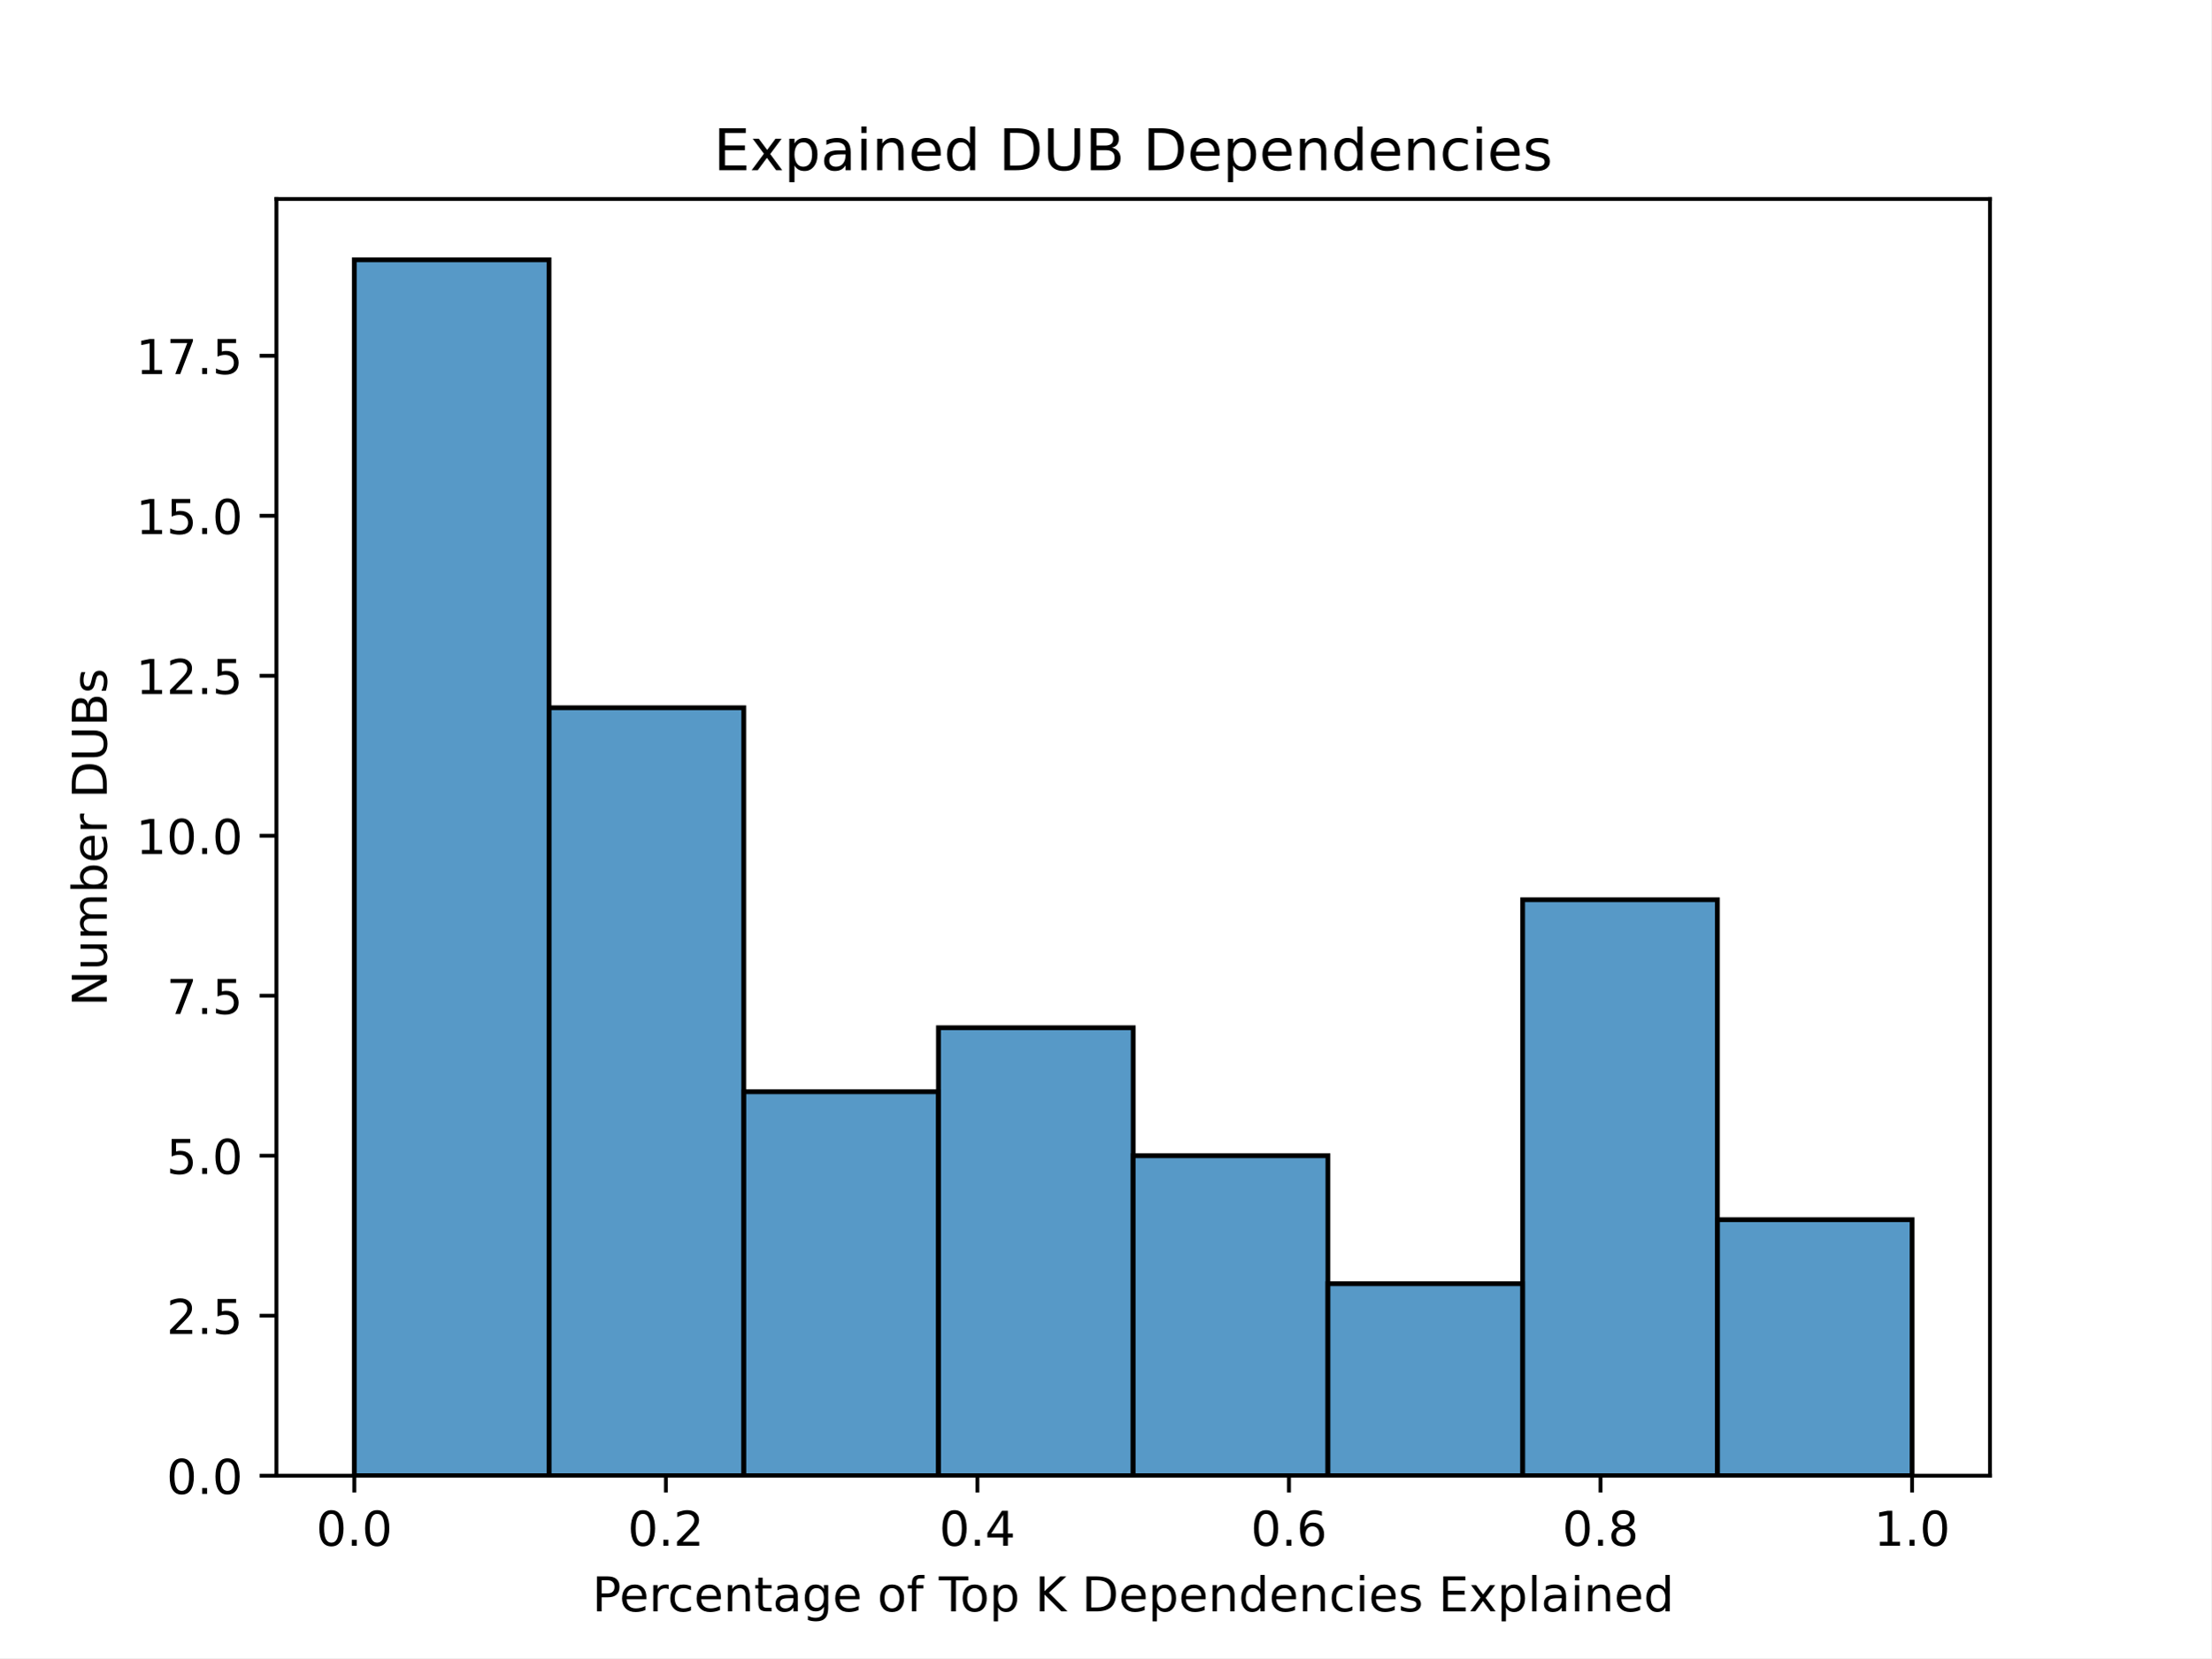
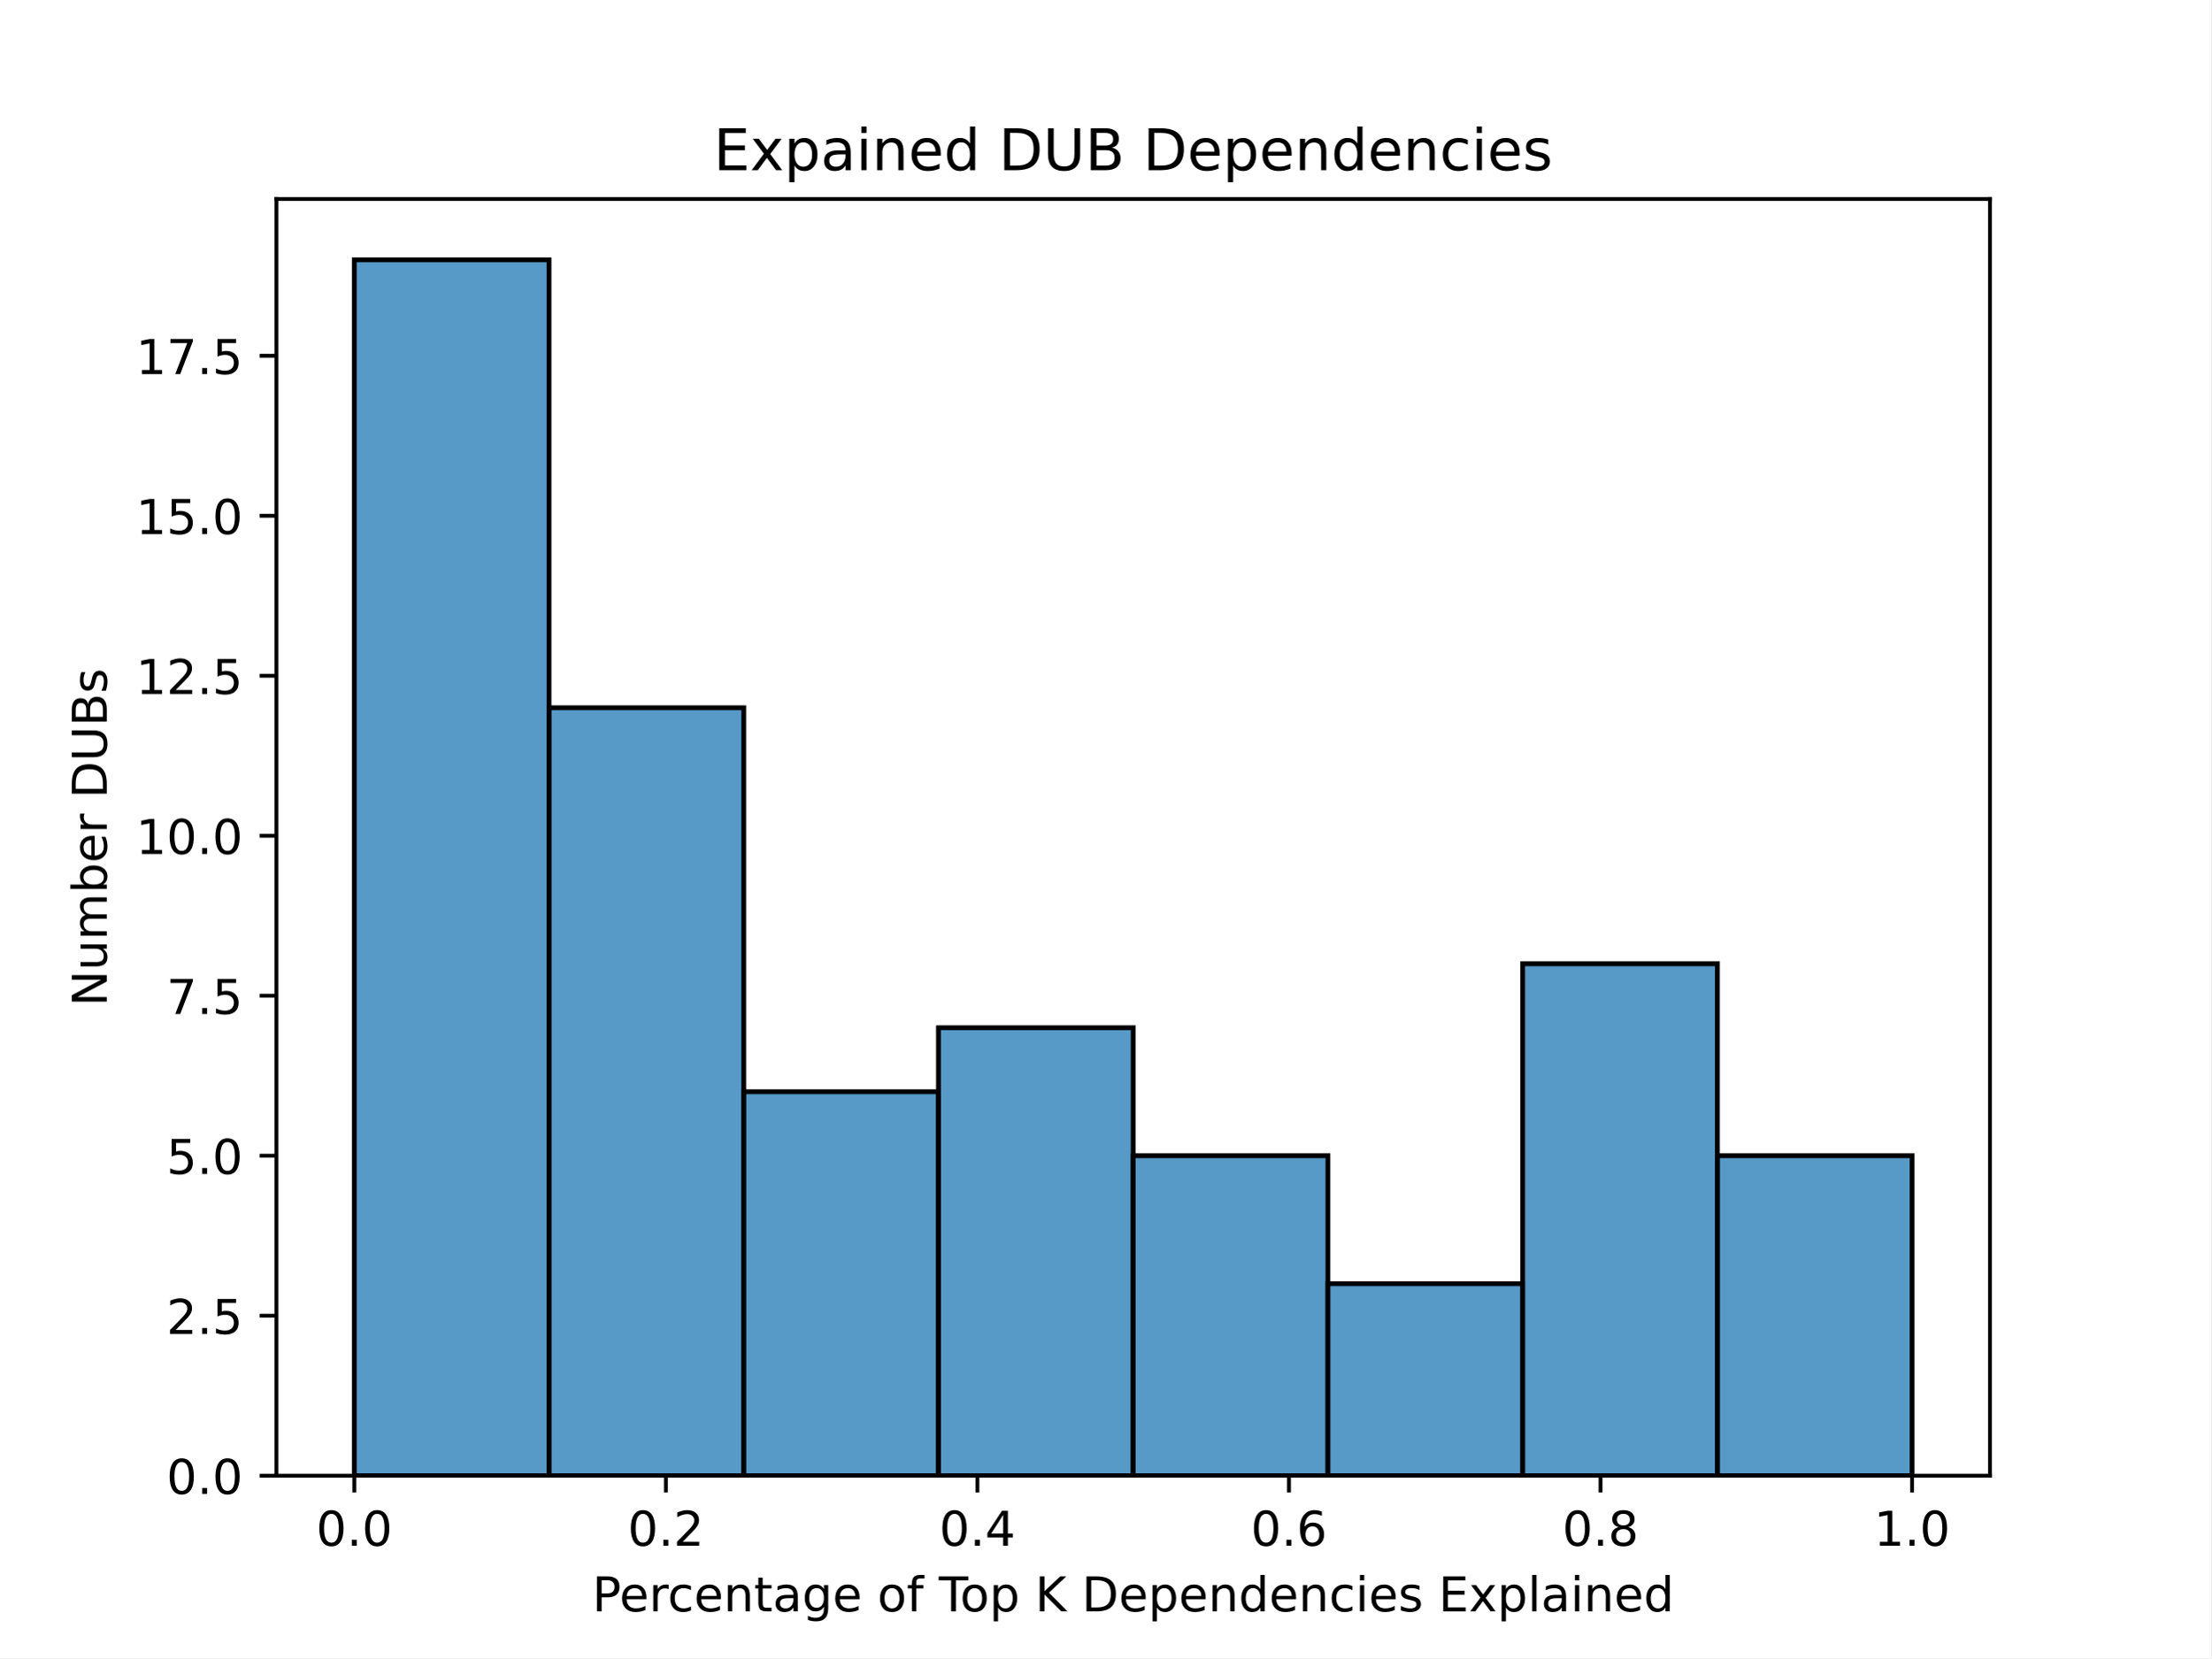
<svg xmlns="http://www.w3.org/2000/svg" xmlns:xlink="http://www.w3.org/1999/xlink" width="460.8pt" height="345.6pt" viewBox="0 0 460.8 345.6" version="1.1">
  <defs>
    <style type="text/css">*{stroke-linejoin: round; stroke-linecap: butt}</style>
  </defs>
  <g id="figure_1">
    <g id="patch_1">
      <path d="M 0 345.6  L 460.8 345.6  L 460.8 0  L 0 0  z " style="fill: #ffffff" />
    </g>
    <g id="axes_1">
      <g id="patch_2">
        <path d="M 57.6 307.584  L 414.72 307.584  L 414.72 41.472  L 57.6 41.472  z " style="fill: #ffffff" />
      </g>
      <g id="patch_3">
-         <path d="M 73.833 307.584  L 114.415 307.584  L 114.415 54.144  L 73.833 54.144  z " clip-path="url(#p85494ccd46)" style="fill: #1f77b4; fill-opacity: 0.75; stroke: #000000; stroke-linejoin: miter" />
+         <path d="M 73.833 307.584  L 114.415 307.584  L 114.415 54.144  L 73.833 54.144  z " clip-path="url(#p3fff465c06)" style="fill: #1f77b4; fill-opacity: 0.75; stroke: #000000; stroke-linejoin: miter" />
      </g>
      <g id="patch_4">
-         <path d="M 114.415 307.584  L 154.996 307.584  L 154.996 147.517  L 114.415 147.517  z " clip-path="url(#p85494ccd46)" style="fill: #1f77b4; fill-opacity: 0.75; stroke: #000000; stroke-linejoin: miter" />
+         <path d="M 114.415 307.584  L 154.996 307.584  L 154.996 147.517  L 114.415 147.517  z " clip-path="url(#p3fff465c06)" style="fill: #1f77b4; fill-opacity: 0.75; stroke: #000000; stroke-linejoin: miter" />
      </g>
      <g id="patch_5">
-         <path d="M 154.996 307.584  L 195.578 307.584  L 195.578 227.55  L 154.996 227.55  z " clip-path="url(#p85494ccd46)" style="fill: #1f77b4; fill-opacity: 0.75; stroke: #000000; stroke-linejoin: miter" />
+         <path d="M 154.996 307.584  L 195.578 307.584  L 195.578 227.55  L 154.996 227.55  z " clip-path="url(#p3fff465c06)" style="fill: #1f77b4; fill-opacity: 0.75; stroke: #000000; stroke-linejoin: miter" />
      </g>
      <g id="patch_6">
-         <path d="M 195.578 307.584  L 236.16 307.584  L 236.16 214.211  L 195.578 214.211  z " clip-path="url(#p85494ccd46)" style="fill: #1f77b4; fill-opacity: 0.75; stroke: #000000; stroke-linejoin: miter" />
+         <path d="M 195.578 307.584  L 236.16 307.584  L 236.16 214.211  L 195.578 214.211  z " clip-path="url(#p3fff465c06)" style="fill: #1f77b4; fill-opacity: 0.75; stroke: #000000; stroke-linejoin: miter" />
      </g>
      <g id="patch_7">
-         <path d="M 236.16 307.584  L 276.742 307.584  L 276.742 240.889  L 236.16 240.889  z " clip-path="url(#p85494ccd46)" style="fill: #1f77b4; fill-opacity: 0.75; stroke: #000000; stroke-linejoin: miter" />
+         <path d="M 236.16 307.584  L 276.742 307.584  L 276.742 240.889  L 236.16 240.889  z " clip-path="url(#p3fff465c06)" style="fill: #1f77b4; fill-opacity: 0.75; stroke: #000000; stroke-linejoin: miter" />
      </g>
      <g id="patch_8">
-         <path d="M 276.742 307.584  L 317.324 307.584  L 317.324 267.567  L 276.742 267.567  z " clip-path="url(#p85494ccd46)" style="fill: #1f77b4; fill-opacity: 0.75; stroke: #000000; stroke-linejoin: miter" />
+         <path d="M 276.742 307.584  L 317.324 307.584  L 317.324 267.567  L 276.742 267.567  z " clip-path="url(#p3fff465c06)" style="fill: #1f77b4; fill-opacity: 0.75; stroke: #000000; stroke-linejoin: miter" />
      </g>
      <g id="patch_9">
-         <path d="M 317.324 307.584  L 357.905 307.584  L 357.905 187.533  L 317.324 187.533  z " clip-path="url(#p85494ccd46)" style="fill: #1f77b4; fill-opacity: 0.75; stroke: #000000; stroke-linejoin: miter" />
+         <path d="M 317.324 307.584  L 357.905 307.584  L 357.905 200.872  L 317.324 200.872  z " clip-path="url(#p3fff465c06)" style="fill: #1f77b4; fill-opacity: 0.75; stroke: #000000; stroke-linejoin: miter" />
      </g>
      <g id="patch_10">
-         <path d="M 357.905 307.584  L 398.487 307.584  L 398.487 254.228  L 357.905 254.228  z " clip-path="url(#p85494ccd46)" style="fill: #1f77b4; fill-opacity: 0.75; stroke: #000000; stroke-linejoin: miter" />
+         <path d="M 357.905 307.584  L 398.487 307.584  L 398.487 240.889  L 357.905 240.889  z " clip-path="url(#p3fff465c06)" style="fill: #1f77b4; fill-opacity: 0.75; stroke: #000000; stroke-linejoin: miter" />
      </g>
      <g id="matplotlib.axis_1">
        <g id="xtick_1">
          <g id="line2d_1">
            <defs>
-               <path id="mea467c70c0" d="M 0 0  L 0 3.5  " style="stroke: #000000; stroke-width: 0.8" />
+               <path id="me2cae953e2" d="M 0 0  L 0 3.5  " style="stroke: #000000; stroke-width: 0.8" />
            </defs>
            <g>
-               <use xlink:href="#mea467c70c0" x="73.833" y="307.584" style="stroke: #000000; stroke-width: 0.8" />
+               <use xlink:href="#me2cae953e2" x="73.833" y="307.584" style="stroke: #000000; stroke-width: 0.8" />
            </g>
          </g>
          <g id="text_1">
            <g transform="translate(65.88116 322.1824)scale(0.1 -0.1)">
              <defs>
                <path id="DejaVuSans-30" d="M 2034 4250  Q 1547 4250 1301 3770  Q 1056 3291 1056 2328  Q 1056 1369 1301 889  Q 1547 409 2034 409  Q 2525 409 2770 889  Q 3016 1369 3016 2328  Q 3016 3291 2770 3770  Q 2525 4250 2034 4250  z M 2034 4750  Q 2819 4750 3233 4129  Q 3647 3509 3647 2328  Q 3647 1150 3233 529  Q 2819 -91 2034 -91  Q 1250 -91 836 529  Q 422 1150 422 2328  Q 422 3509 836 4129  Q 1250 4750 2034 4750  z " transform="scale(0.015625)" />
                <path id="DejaVuSans-2e" d="M 684 794  L 1344 794  L 1344 0  L 684 0  L 684 794  z " transform="scale(0.015625)" />
              </defs>
              <use xlink:href="#DejaVuSans-30" />
              <use xlink:href="#DejaVuSans-2e" x="63.623" />
              <use xlink:href="#DejaVuSans-30" x="95.41" />
            </g>
          </g>
        </g>
        <g id="xtick_2">
          <g id="line2d_2">
            <g>
-               <use xlink:href="#mea467c70c0" x="138.764" y="307.584" style="stroke: #000000; stroke-width: 0.8" />
+               <use xlink:href="#me2cae953e2" x="138.764" y="307.584" style="stroke: #000000; stroke-width: 0.8" />
            </g>
          </g>
          <g id="text_2">
            <g transform="translate(130.8121 322.1824)scale(0.1 -0.1)">
              <defs>
                <path id="DejaVuSans-32" d="M 1228 531  L 3431 531  L 3431 0  L 469 0  L 469 531  Q 828 903 1448 1529  Q 2069 2156 2228 2338  Q 2531 2678 2651 2914  Q 2772 3150 2772 3378  Q 2772 3750 2511 3984  Q 2250 4219 1831 4219  Q 1534 4219 1204 4116  Q 875 4013 500 3803  L 500 4441  Q 881 4594 1212 4672  Q 1544 4750 1819 4750  Q 2544 4750 2975 4387  Q 3406 4025 3406 3419  Q 3406 3131 3298 2873  Q 3191 2616 2906 2266  Q 2828 2175 2409 1742  Q 1991 1309 1228 531  z " transform="scale(0.015625)" />
              </defs>
              <use xlink:href="#DejaVuSans-30" />
              <use xlink:href="#DejaVuSans-2e" x="63.623" />
              <use xlink:href="#DejaVuSans-32" x="95.41" />
            </g>
          </g>
        </g>
        <g id="xtick_3">
          <g id="line2d_3">
            <g>
-               <use xlink:href="#mea467c70c0" x="203.695" y="307.584" style="stroke: #000000; stroke-width: 0.8" />
+               <use xlink:href="#me2cae953e2" x="203.695" y="307.584" style="stroke: #000000; stroke-width: 0.8" />
            </g>
          </g>
          <g id="text_3">
            <g transform="translate(195.743 322.1824)scale(0.1 -0.1)">
              <defs>
                <path id="DejaVuSans-34" d="M 2419 4116  L 825 1625  L 2419 1625  L 2419 4116  z M 2253 4666  L 3047 4666  L 3047 1625  L 3713 1625  L 3713 1100  L 3047 1100  L 3047 0  L 2419 0  L 2419 1100  L 313 1100  L 313 1709  L 2253 4666  z " transform="scale(0.015625)" />
              </defs>
              <use xlink:href="#DejaVuSans-30" />
              <use xlink:href="#DejaVuSans-2e" x="63.623" />
              <use xlink:href="#DejaVuSans-34" x="95.41" />
            </g>
          </g>
        </g>
        <g id="xtick_4">
          <g id="line2d_4">
            <g>
-               <use xlink:href="#mea467c70c0" x="268.625" y="307.584" style="stroke: #000000; stroke-width: 0.8" />
+               <use xlink:href="#me2cae953e2" x="268.625" y="307.584" style="stroke: #000000; stroke-width: 0.8" />
            </g>
          </g>
          <g id="text_4">
            <g transform="translate(260.6739 322.1824)scale(0.1 -0.1)">
              <defs>
                <path id="DejaVuSans-36" d="M 2113 2584  Q 1688 2584 1439 2293  Q 1191 2003 1191 1497  Q 1191 994 1439 701  Q 1688 409 2113 409  Q 2538 409 2786 701  Q 3034 994 3034 1497  Q 3034 2003 2786 2293  Q 2538 2584 2113 2584  z M 3366 4563  L 3366 3988  Q 3128 4100 2886 4159  Q 2644 4219 2406 4219  Q 1781 4219 1451 3797  Q 1122 3375 1075 2522  Q 1259 2794 1537 2939  Q 1816 3084 2150 3084  Q 2853 3084 3261 2657  Q 3669 2231 3669 1497  Q 3669 778 3244 343  Q 2819 -91 2113 -91  Q 1303 -91 875 529  Q 447 1150 447 2328  Q 447 3434 972 4092  Q 1497 4750 2381 4750  Q 2619 4750 2861 4703  Q 3103 4656 3366 4563  z " transform="scale(0.015625)" />
              </defs>
              <use xlink:href="#DejaVuSans-30" />
              <use xlink:href="#DejaVuSans-2e" x="63.623" />
              <use xlink:href="#DejaVuSans-36" x="95.41" />
            </g>
          </g>
        </g>
        <g id="xtick_5">
          <g id="line2d_5">
            <g>
-               <use xlink:href="#mea467c70c0" x="333.556" y="307.584" style="stroke: #000000; stroke-width: 0.8" />
+               <use xlink:href="#me2cae953e2" x="333.556" y="307.584" style="stroke: #000000; stroke-width: 0.8" />
            </g>
          </g>
          <g id="text_5">
            <g transform="translate(325.6048 322.1824)scale(0.1 -0.1)">
              <defs>
                <path id="DejaVuSans-38" d="M 2034 2216  Q 1584 2216 1326 1975  Q 1069 1734 1069 1313  Q 1069 891 1326 650  Q 1584 409 2034 409  Q 2484 409 2743 651  Q 3003 894 3003 1313  Q 3003 1734 2745 1975  Q 2488 2216 2034 2216  z M 1403 2484  Q 997 2584 770 2862  Q 544 3141 544 3541  Q 544 4100 942 4425  Q 1341 4750 2034 4750  Q 2731 4750 3128 4425  Q 3525 4100 3525 3541  Q 3525 3141 3298 2862  Q 3072 2584 2669 2484  Q 3125 2378 3379 2068  Q 3634 1759 3634 1313  Q 3634 634 3220 271  Q 2806 -91 2034 -91  Q 1263 -91 848 271  Q 434 634 434 1313  Q 434 1759 690 2068  Q 947 2378 1403 2484  z M 1172 3481  Q 1172 3119 1398 2916  Q 1625 2713 2034 2713  Q 2441 2713 2670 2916  Q 2900 3119 2900 3481  Q 2900 3844 2670 4047  Q 2441 4250 2034 4250  Q 1625 4250 1398 4047  Q 1172 3844 1172 3481  z " transform="scale(0.015625)" />
              </defs>
              <use xlink:href="#DejaVuSans-30" />
              <use xlink:href="#DejaVuSans-2e" x="63.623" />
              <use xlink:href="#DejaVuSans-38" x="95.41" />
            </g>
          </g>
        </g>
        <g id="xtick_6">
          <g id="line2d_6">
            <g>
-               <use xlink:href="#mea467c70c0" x="398.487" y="307.584" style="stroke: #000000; stroke-width: 0.8" />
+               <use xlink:href="#me2cae953e2" x="398.487" y="307.584" style="stroke: #000000; stroke-width: 0.8" />
            </g>
          </g>
          <g id="text_6">
            <g transform="translate(390.5357 322.1824)scale(0.1 -0.1)">
              <defs>
                <path id="DejaVuSans-31" d="M 794 531  L 1825 531  L 1825 4091  L 703 3866  L 703 4441  L 1819 4666  L 2450 4666  L 2450 531  L 3481 531  L 3481 0  L 794 0  L 794 531  z " transform="scale(0.015625)" />
              </defs>
              <use xlink:href="#DejaVuSans-31" />
              <use xlink:href="#DejaVuSans-2e" x="63.623" />
              <use xlink:href="#DejaVuSans-30" x="95.41" />
            </g>
          </g>
        </g>
        <g id="text_7">
          <g transform="translate(123.4163 335.8606)scale(0.1 -0.1)">
            <defs>
              <path id="DejaVuSans-50" d="M 1259 4147  L 1259 2394  L 2053 2394  Q 2494 2394 2734 2622  Q 2975 2850 2975 3272  Q 2975 3691 2734 3919  Q 2494 4147 2053 4147  L 1259 4147  z M 628 4666  L 2053 4666  Q 2838 4666 3239 4311  Q 3641 3956 3641 3272  Q 3641 2581 3239 2228  Q 2838 1875 2053 1875  L 1259 1875  L 1259 0  L 628 0  L 628 4666  z " transform="scale(0.015625)" />
              <path id="DejaVuSans-65" d="M 3597 1894  L 3597 1613  L 953 1613  Q 991 1019 1311 708  Q 1631 397 2203 397  Q 2534 397 2845 478  Q 3156 559 3463 722  L 3463 178  Q 3153 47 2828 -22  Q 2503 -91 2169 -91  Q 1331 -91 842 396  Q 353 884 353 1716  Q 353 2575 817 3079  Q 1281 3584 2069 3584  Q 2775 3584 3186 3129  Q 3597 2675 3597 1894  z M 3022 2063  Q 3016 2534 2758 2815  Q 2500 3097 2075 3097  Q 1594 3097 1305 2825  Q 1016 2553 972 2059  L 3022 2063  z " transform="scale(0.015625)" />
              <path id="DejaVuSans-72" d="M 2631 2963  Q 2534 3019 2420 3045  Q 2306 3072 2169 3072  Q 1681 3072 1420 2755  Q 1159 2438 1159 1844  L 1159 0  L 581 0  L 581 3500  L 1159 3500  L 1159 2956  Q 1341 3275 1631 3429  Q 1922 3584 2338 3584  Q 2397 3584 2469 3576  Q 2541 3569 2628 3553  L 2631 2963  z " transform="scale(0.015625)" />
              <path id="DejaVuSans-63" d="M 3122 3366  L 3122 2828  Q 2878 2963 2633 3030  Q 2388 3097 2138 3097  Q 1578 3097 1268 2742  Q 959 2388 959 1747  Q 959 1106 1268 751  Q 1578 397 2138 397  Q 2388 397 2633 464  Q 2878 531 3122 666  L 3122 134  Q 2881 22 2623 -34  Q 2366 -91 2075 -91  Q 1284 -91 818 406  Q 353 903 353 1747  Q 353 2603 823 3093  Q 1294 3584 2113 3584  Q 2378 3584 2631 3529  Q 2884 3475 3122 3366  z " transform="scale(0.015625)" />
              <path id="DejaVuSans-6e" d="M 3513 2113  L 3513 0  L 2938 0  L 2938 2094  Q 2938 2591 2744 2837  Q 2550 3084 2163 3084  Q 1697 3084 1428 2787  Q 1159 2491 1159 1978  L 1159 0  L 581 0  L 581 3500  L 1159 3500  L 1159 2956  Q 1366 3272 1645 3428  Q 1925 3584 2291 3584  Q 2894 3584 3203 3211  Q 3513 2838 3513 2113  z " transform="scale(0.015625)" />
              <path id="DejaVuSans-74" d="M 1172 4494  L 1172 3500  L 2356 3500  L 2356 3053  L 1172 3053  L 1172 1153  Q 1172 725 1289 603  Q 1406 481 1766 481  L 2356 481  L 2356 0  L 1766 0  Q 1100 0 847 248  Q 594 497 594 1153  L 594 3053  L 172 3053  L 172 3500  L 594 3500  L 594 4494  L 1172 4494  z " transform="scale(0.015625)" />
              <path id="DejaVuSans-61" d="M 2194 1759  Q 1497 1759 1228 1600  Q 959 1441 959 1056  Q 959 750 1161 570  Q 1363 391 1709 391  Q 2188 391 2477 730  Q 2766 1069 2766 1631  L 2766 1759  L 2194 1759  z M 3341 1997  L 3341 0  L 2766 0  L 2766 531  Q 2569 213 2275 61  Q 1981 -91 1556 -91  Q 1019 -91 701 211  Q 384 513 384 1019  Q 384 1609 779 1909  Q 1175 2209 1959 2209  L 2766 2209  L 2766 2266  Q 2766 2663 2505 2880  Q 2244 3097 1772 3097  Q 1472 3097 1187 3025  Q 903 2953 641 2809  L 641 3341  Q 956 3463 1253 3523  Q 1550 3584 1831 3584  Q 2591 3584 2966 3190  Q 3341 2797 3341 1997  z " transform="scale(0.015625)" />
              <path id="DejaVuSans-67" d="M 2906 1791  Q 2906 2416 2648 2759  Q 2391 3103 1925 3103  Q 1463 3103 1205 2759  Q 947 2416 947 1791  Q 947 1169 1205 825  Q 1463 481 1925 481  Q 2391 481 2648 825  Q 2906 1169 2906 1791  z M 3481 434  Q 3481 -459 3084 -895  Q 2688 -1331 1869 -1331  Q 1566 -1331 1297 -1286  Q 1028 -1241 775 -1147  L 775 -588  Q 1028 -725 1275 -790  Q 1522 -856 1778 -856  Q 2344 -856 2625 -561  Q 2906 -266 2906 331  L 2906 616  Q 2728 306 2450 153  Q 2172 0 1784 0  Q 1141 0 747 490  Q 353 981 353 1791  Q 353 2603 747 3093  Q 1141 3584 1784 3584  Q 2172 3584 2450 3431  Q 2728 3278 2906 2969  L 2906 3500  L 3481 3500  L 3481 434  z " transform="scale(0.015625)" />
              <path id="DejaVuSans-20" transform="scale(0.015625)" />
              <path id="DejaVuSans-6f" d="M 1959 3097  Q 1497 3097 1228 2736  Q 959 2375 959 1747  Q 959 1119 1226 758  Q 1494 397 1959 397  Q 2419 397 2687 759  Q 2956 1122 2956 1747  Q 2956 2369 2687 2733  Q 2419 3097 1959 3097  z M 1959 3584  Q 2709 3584 3137 3096  Q 3566 2609 3566 1747  Q 3566 888 3137 398  Q 2709 -91 1959 -91  Q 1206 -91 779 398  Q 353 888 353 1747  Q 353 2609 779 3096  Q 1206 3584 1959 3584  z " transform="scale(0.015625)" />
              <path id="DejaVuSans-66" d="M 2375 4863  L 2375 4384  L 1825 4384  Q 1516 4384 1395 4259  Q 1275 4134 1275 3809  L 1275 3500  L 2222 3500  L 2222 3053  L 1275 3053  L 1275 0  L 697 0  L 697 3053  L 147 3053  L 147 3500  L 697 3500  L 697 3744  Q 697 4328 969 4595  Q 1241 4863 1831 4863  L 2375 4863  z " transform="scale(0.015625)" />
              <path id="DejaVuSans-54" d="M -19 4666  L 3928 4666  L 3928 4134  L 2272 4134  L 2272 0  L 1638 0  L 1638 4134  L -19 4134  L -19 4666  z " transform="scale(0.015625)" />
              <path id="DejaVuSans-70" d="M 1159 525  L 1159 -1331  L 581 -1331  L 581 3500  L 1159 3500  L 1159 2969  Q 1341 3281 1617 3432  Q 1894 3584 2278 3584  Q 2916 3584 3314 3078  Q 3713 2572 3713 1747  Q 3713 922 3314 415  Q 2916 -91 2278 -91  Q 1894 -91 1617 61  Q 1341 213 1159 525  z M 3116 1747  Q 3116 2381 2855 2742  Q 2594 3103 2138 3103  Q 1681 3103 1420 2742  Q 1159 2381 1159 1747  Q 1159 1113 1420 752  Q 1681 391 2138 391  Q 2594 391 2855 752  Q 3116 1113 3116 1747  z " transform="scale(0.015625)" />
              <path id="DejaVuSans-4b" d="M 628 4666  L 1259 4666  L 1259 2694  L 3353 4666  L 4166 4666  L 1850 2491  L 4331 0  L 3500 0  L 1259 2247  L 1259 0  L 628 0  L 628 4666  z " transform="scale(0.015625)" />
              <path id="DejaVuSans-44" d="M 1259 4147  L 1259 519  L 2022 519  Q 2988 519 3436 956  Q 3884 1394 3884 2338  Q 3884 3275 3436 3711  Q 2988 4147 2022 4147  L 1259 4147  z M 628 4666  L 1925 4666  Q 3281 4666 3915 4102  Q 4550 3538 4550 2338  Q 4550 1131 3912 565  Q 3275 0 1925 0  L 628 0  L 628 4666  z " transform="scale(0.015625)" />
              <path id="DejaVuSans-64" d="M 2906 2969  L 2906 4863  L 3481 4863  L 3481 0  L 2906 0  L 2906 525  Q 2725 213 2448 61  Q 2172 -91 1784 -91  Q 1150 -91 751 415  Q 353 922 353 1747  Q 353 2572 751 3078  Q 1150 3584 1784 3584  Q 2172 3584 2448 3432  Q 2725 3281 2906 2969  z M 947 1747  Q 947 1113 1208 752  Q 1469 391 1925 391  Q 2381 391 2643 752  Q 2906 1113 2906 1747  Q 2906 2381 2643 2742  Q 2381 3103 1925 3103  Q 1469 3103 1208 2742  Q 947 2381 947 1747  z " transform="scale(0.015625)" />
              <path id="DejaVuSans-69" d="M 603 3500  L 1178 3500  L 1178 0  L 603 0  L 603 3500  z M 603 4863  L 1178 4863  L 1178 4134  L 603 4134  L 603 4863  z " transform="scale(0.015625)" />
              <path id="DejaVuSans-73" d="M 2834 3397  L 2834 2853  Q 2591 2978 2328 3040  Q 2066 3103 1784 3103  Q 1356 3103 1142 2972  Q 928 2841 928 2578  Q 928 2378 1081 2264  Q 1234 2150 1697 2047  L 1894 2003  Q 2506 1872 2764 1633  Q 3022 1394 3022 966  Q 3022 478 2636 193  Q 2250 -91 1575 -91  Q 1294 -91 989 -36  Q 684 19 347 128  L 347 722  Q 666 556 975 473  Q 1284 391 1588 391  Q 1994 391 2212 530  Q 2431 669 2431 922  Q 2431 1156 2273 1281  Q 2116 1406 1581 1522  L 1381 1569  Q 847 1681 609 1914  Q 372 2147 372 2553  Q 372 3047 722 3315  Q 1072 3584 1716 3584  Q 2034 3584 2315 3537  Q 2597 3491 2834 3397  z " transform="scale(0.015625)" />
              <path id="DejaVuSans-45" d="M 628 4666  L 3578 4666  L 3578 4134  L 1259 4134  L 1259 2753  L 3481 2753  L 3481 2222  L 1259 2222  L 1259 531  L 3634 531  L 3634 0  L 628 0  L 628 4666  z " transform="scale(0.015625)" />
              <path id="DejaVuSans-78" d="M 3513 3500  L 2247 1797  L 3578 0  L 2900 0  L 1881 1375  L 863 0  L 184 0  L 1544 1831  L 300 3500  L 978 3500  L 1906 2253  L 2834 3500  L 3513 3500  z " transform="scale(0.015625)" />
              <path id="DejaVuSans-6c" d="M 603 4863  L 1178 4863  L 1178 0  L 603 0  L 603 4863  z " transform="scale(0.015625)" />
            </defs>
            <use xlink:href="#DejaVuSans-50" />
            <use xlink:href="#DejaVuSans-65" x="56.678" />
            <use xlink:href="#DejaVuSans-72" x="118.201" />
            <use xlink:href="#DejaVuSans-63" x="157.064" />
            <use xlink:href="#DejaVuSans-65" x="212.045" />
            <use xlink:href="#DejaVuSans-6e" x="273.568" />
            <use xlink:href="#DejaVuSans-74" x="336.947" />
            <use xlink:href="#DejaVuSans-61" x="376.156" />
            <use xlink:href="#DejaVuSans-67" x="437.436" />
            <use xlink:href="#DejaVuSans-65" x="500.912" />
            <use xlink:href="#DejaVuSans-20" x="562.436" />
            <use xlink:href="#DejaVuSans-6f" x="594.223" />
            <use xlink:href="#DejaVuSans-66" x="655.404" />
            <use xlink:href="#DejaVuSans-20" x="690.609" />
            <use xlink:href="#DejaVuSans-54" x="722.396" />
            <use xlink:href="#DejaVuSans-6f" x="766.48" />
            <use xlink:href="#DejaVuSans-70" x="827.662" />
            <use xlink:href="#DejaVuSans-20" x="891.139" />
            <use xlink:href="#DejaVuSans-4b" x="922.926" />
            <use xlink:href="#DejaVuSans-20" x="988.502" />
            <use xlink:href="#DejaVuSans-44" x="1020.289" />
            <use xlink:href="#DejaVuSans-65" x="1097.291" />
            <use xlink:href="#DejaVuSans-70" x="1158.814" />
            <use xlink:href="#DejaVuSans-65" x="1222.291" />
            <use xlink:href="#DejaVuSans-6e" x="1283.814" />
            <use xlink:href="#DejaVuSans-64" x="1347.193" />
            <use xlink:href="#DejaVuSans-65" x="1410.67" />
            <use xlink:href="#DejaVuSans-6e" x="1472.193" />
            <use xlink:href="#DejaVuSans-63" x="1535.572" />
            <use xlink:href="#DejaVuSans-69" x="1590.553" />
            <use xlink:href="#DejaVuSans-65" x="1618.336" />
            <use xlink:href="#DejaVuSans-73" x="1679.859" />
            <use xlink:href="#DejaVuSans-20" x="1731.959" />
            <use xlink:href="#DejaVuSans-45" x="1763.746" />
            <use xlink:href="#DejaVuSans-78" x="1826.93" />
            <use xlink:href="#DejaVuSans-70" x="1886.109" />
            <use xlink:href="#DejaVuSans-6c" x="1949.586" />
            <use xlink:href="#DejaVuSans-61" x="1977.369" />
            <use xlink:href="#DejaVuSans-69" x="2038.648" />
            <use xlink:href="#DejaVuSans-6e" x="2066.432" />
            <use xlink:href="#DejaVuSans-65" x="2129.811" />
            <use xlink:href="#DejaVuSans-64" x="2191.334" />
          </g>
        </g>
      </g>
      <g id="matplotlib.axis_2">
        <g id="ytick_1">
          <g id="line2d_7">
            <defs>
-               <path id="m08d2bd6e2b" d="M 0 0  L -3.5 0  " style="stroke: #000000; stroke-width: 0.8" />
+               <path id="m65467bc1e0" d="M 0 0  L -3.5 0  " style="stroke: #000000; stroke-width: 0.8" />
            </defs>
            <g>
-               <use xlink:href="#m08d2bd6e2b" x="57.6" y="307.584" style="stroke: #000000; stroke-width: 0.8" />
+               <use xlink:href="#m65467bc1e0" x="57.6" y="307.584" style="stroke: #000000; stroke-width: 0.8" />
            </g>
          </g>
          <g id="text_8">
            <g transform="translate(34.69687 311.3832)scale(0.1 -0.1)">
              <use xlink:href="#DejaVuSans-30" />
              <use xlink:href="#DejaVuSans-2e" x="63.623" />
              <use xlink:href="#DejaVuSans-30" x="95.41" />
            </g>
          </g>
        </g>
        <g id="ytick_2">
          <g id="line2d_8">
            <g>
-               <use xlink:href="#m08d2bd6e2b" x="57.6" y="274.237" style="stroke: #000000; stroke-width: 0.8" />
+               <use xlink:href="#m65467bc1e0" x="57.6" y="274.237" style="stroke: #000000; stroke-width: 0.8" />
            </g>
          </g>
          <g id="text_9">
            <g transform="translate(34.69687 278.0358)scale(0.1 -0.1)">
              <defs>
                <path id="DejaVuSans-35" d="M 691 4666  L 3169 4666  L 3169 4134  L 1269 4134  L 1269 2991  Q 1406 3038 1543 3061  Q 1681 3084 1819 3084  Q 2600 3084 3056 2656  Q 3513 2228 3513 1497  Q 3513 744 3044 326  Q 2575 -91 1722 -91  Q 1428 -91 1123 -41  Q 819 9 494 109  L 494 744  Q 775 591 1075 516  Q 1375 441 1709 441  Q 2250 441 2565 725  Q 2881 1009 2881 1497  Q 2881 1984 2565 2268  Q 2250 2553 1709 2553  Q 1456 2553 1204 2497  Q 953 2441 691 2322  L 691 4666  z " transform="scale(0.015625)" />
              </defs>
              <use xlink:href="#DejaVuSans-32" />
              <use xlink:href="#DejaVuSans-2e" x="63.623" />
              <use xlink:href="#DejaVuSans-35" x="95.41" />
            </g>
          </g>
        </g>
        <g id="ytick_3">
          <g id="line2d_9">
            <g>
-               <use xlink:href="#m08d2bd6e2b" x="57.6" y="240.889" style="stroke: #000000; stroke-width: 0.8" />
+               <use xlink:href="#m65467bc1e0" x="57.6" y="240.889" style="stroke: #000000; stroke-width: 0.8" />
            </g>
          </g>
          <g id="text_10">
            <g transform="translate(34.69687 244.6885)scale(0.1 -0.1)">
              <use xlink:href="#DejaVuSans-35" />
              <use xlink:href="#DejaVuSans-2e" x="63.623" />
              <use xlink:href="#DejaVuSans-30" x="95.41" />
            </g>
          </g>
        </g>
        <g id="ytick_4">
          <g id="line2d_10">
            <g>
-               <use xlink:href="#m08d2bd6e2b" x="57.6" y="207.542" style="stroke: #000000; stroke-width: 0.8" />
+               <use xlink:href="#m65467bc1e0" x="57.6" y="207.542" style="stroke: #000000; stroke-width: 0.8" />
            </g>
          </g>
          <g id="text_11">
            <g transform="translate(34.69687 211.3411)scale(0.1 -0.1)">
              <defs>
                <path id="DejaVuSans-37" d="M 525 4666  L 3525 4666  L 3525 4397  L 1831 0  L 1172 0  L 2766 4134  L 525 4134  L 525 4666  z " transform="scale(0.015625)" />
              </defs>
              <use xlink:href="#DejaVuSans-37" />
              <use xlink:href="#DejaVuSans-2e" x="63.623" />
              <use xlink:href="#DejaVuSans-35" x="95.41" />
            </g>
          </g>
        </g>
        <g id="ytick_5">
          <g id="line2d_11">
            <g>
-               <use xlink:href="#m08d2bd6e2b" x="57.6" y="174.195" style="stroke: #000000; stroke-width: 0.8" />
+               <use xlink:href="#m65467bc1e0" x="57.6" y="174.195" style="stroke: #000000; stroke-width: 0.8" />
            </g>
          </g>
          <g id="text_12">
            <g transform="translate(28.33438 177.9937)scale(0.1 -0.1)">
              <use xlink:href="#DejaVuSans-31" />
              <use xlink:href="#DejaVuSans-30" x="63.623" />
              <use xlink:href="#DejaVuSans-2e" x="127.246" />
              <use xlink:href="#DejaVuSans-30" x="159.033" />
            </g>
          </g>
        </g>
        <g id="ytick_6">
          <g id="line2d_12">
            <g>
-               <use xlink:href="#m08d2bd6e2b" x="57.6" y="140.847" style="stroke: #000000; stroke-width: 0.8" />
+               <use xlink:href="#m65467bc1e0" x="57.6" y="140.847" style="stroke: #000000; stroke-width: 0.8" />
            </g>
          </g>
          <g id="text_13">
            <g transform="translate(28.33438 144.6464)scale(0.1 -0.1)">
              <use xlink:href="#DejaVuSans-31" />
              <use xlink:href="#DejaVuSans-32" x="63.623" />
              <use xlink:href="#DejaVuSans-2e" x="127.246" />
              <use xlink:href="#DejaVuSans-35" x="159.033" />
            </g>
          </g>
        </g>
        <g id="ytick_7">
          <g id="line2d_13">
            <g>
-               <use xlink:href="#m08d2bd6e2b" x="57.6" y="107.5" style="stroke: #000000; stroke-width: 0.8" />
+               <use xlink:href="#m65467bc1e0" x="57.6" y="107.5" style="stroke: #000000; stroke-width: 0.8" />
            </g>
          </g>
          <g id="text_14">
            <g transform="translate(28.33438 111.299)scale(0.1 -0.1)">
              <use xlink:href="#DejaVuSans-31" />
              <use xlink:href="#DejaVuSans-35" x="63.623" />
              <use xlink:href="#DejaVuSans-2e" x="127.246" />
              <use xlink:href="#DejaVuSans-30" x="159.033" />
            </g>
          </g>
        </g>
        <g id="ytick_8">
          <g id="line2d_14">
            <g>
-               <use xlink:href="#m08d2bd6e2b" x="57.6" y="74.152" style="stroke: #000000; stroke-width: 0.8" />
+               <use xlink:href="#m65467bc1e0" x="57.6" y="74.152" style="stroke: #000000; stroke-width: 0.8" />
            </g>
          </g>
          <g id="text_15">
            <g transform="translate(28.33438 77.95164)scale(0.1 -0.1)">
              <use xlink:href="#DejaVuSans-31" />
              <use xlink:href="#DejaVuSans-37" x="63.623" />
              <use xlink:href="#DejaVuSans-2e" x="127.246" />
              <use xlink:href="#DejaVuSans-35" x="159.033" />
            </g>
          </g>
        </g>
        <g id="text_16">
          <g transform="translate(22.25469 209.7475)rotate(-90)scale(0.1 -0.1)">
            <defs>
              <path id="DejaVuSans-4e" d="M 628 4666  L 1478 4666  L 3547 763  L 3547 4666  L 4159 4666  L 4159 0  L 3309 0  L 1241 3903  L 1241 0  L 628 0  L 628 4666  z " transform="scale(0.015625)" />
              <path id="DejaVuSans-75" d="M 544 1381  L 544 3500  L 1119 3500  L 1119 1403  Q 1119 906 1312 657  Q 1506 409 1894 409  Q 2359 409 2629 706  Q 2900 1003 2900 1516  L 2900 3500  L 3475 3500  L 3475 0  L 2900 0  L 2900 538  Q 2691 219 2414 64  Q 2138 -91 1772 -91  Q 1169 -91 856 284  Q 544 659 544 1381  z M 1991 3584  L 1991 3584  z " transform="scale(0.015625)" />
              <path id="DejaVuSans-6d" d="M 3328 2828  Q 3544 3216 3844 3400  Q 4144 3584 4550 3584  Q 5097 3584 5394 3201  Q 5691 2819 5691 2113  L 5691 0  L 5113 0  L 5113 2094  Q 5113 2597 4934 2840  Q 4756 3084 4391 3084  Q 3944 3084 3684 2787  Q 3425 2491 3425 1978  L 3425 0  L 2847 0  L 2847 2094  Q 2847 2600 2669 2842  Q 2491 3084 2119 3084  Q 1678 3084 1418 2786  Q 1159 2488 1159 1978  L 1159 0  L 581 0  L 581 3500  L 1159 3500  L 1159 2956  Q 1356 3278 1631 3431  Q 1906 3584 2284 3584  Q 2666 3584 2933 3390  Q 3200 3197 3328 2828  z " transform="scale(0.015625)" />
              <path id="DejaVuSans-62" d="M 3116 1747  Q 3116 2381 2855 2742  Q 2594 3103 2138 3103  Q 1681 3103 1420 2742  Q 1159 2381 1159 1747  Q 1159 1113 1420 752  Q 1681 391 2138 391  Q 2594 391 2855 752  Q 3116 1113 3116 1747  z M 1159 2969  Q 1341 3281 1617 3432  Q 1894 3584 2278 3584  Q 2916 3584 3314 3078  Q 3713 2572 3713 1747  Q 3713 922 3314 415  Q 2916 -91 2278 -91  Q 1894 -91 1617 61  Q 1341 213 1159 525  L 1159 0  L 581 0  L 581 4863  L 1159 4863  L 1159 2969  z " transform="scale(0.015625)" />
              <path id="DejaVuSans-55" d="M 556 4666  L 1191 4666  L 1191 1831  Q 1191 1081 1462 751  Q 1734 422 2344 422  Q 2950 422 3222 751  Q 3494 1081 3494 1831  L 3494 4666  L 4128 4666  L 4128 1753  Q 4128 841 3676 375  Q 3225 -91 2344 -91  Q 1459 -91 1007 375  Q 556 841 556 1753  L 556 4666  z " transform="scale(0.015625)" />
              <path id="DejaVuSans-42" d="M 1259 2228  L 1259 519  L 2272 519  Q 2781 519 3026 730  Q 3272 941 3272 1375  Q 3272 1813 3026 2020  Q 2781 2228 2272 2228  L 1259 2228  z M 1259 4147  L 1259 2741  L 2194 2741  Q 2656 2741 2882 2914  Q 3109 3088 3109 3444  Q 3109 3797 2882 3972  Q 2656 4147 2194 4147  L 1259 4147  z M 628 4666  L 2241 4666  Q 2963 4666 3353 4366  Q 3744 4066 3744 3513  Q 3744 3084 3544 2831  Q 3344 2578 2956 2516  Q 3422 2416 3680 2098  Q 3938 1781 3938 1306  Q 3938 681 3513 340  Q 3088 0 2303 0  L 628 0  L 628 4666  z " transform="scale(0.015625)" />
            </defs>
            <use xlink:href="#DejaVuSans-4e" />
            <use xlink:href="#DejaVuSans-75" x="74.805" />
            <use xlink:href="#DejaVuSans-6d" x="138.184" />
            <use xlink:href="#DejaVuSans-62" x="235.596" />
            <use xlink:href="#DejaVuSans-65" x="299.072" />
            <use xlink:href="#DejaVuSans-72" x="360.596" />
            <use xlink:href="#DejaVuSans-20" x="401.709" />
            <use xlink:href="#DejaVuSans-44" x="433.496" />
            <use xlink:href="#DejaVuSans-55" x="510.498" />
            <use xlink:href="#DejaVuSans-42" x="583.691" />
            <use xlink:href="#DejaVuSans-73" x="652.295" />
          </g>
        </g>
      </g>
      <g id="patch_11">
        <path d="M 57.6 307.584  L 57.6 41.472  " style="fill: none; stroke: #000000; stroke-width: 0.8; stroke-linejoin: miter; stroke-linecap: square" />
      </g>
      <g id="patch_12">
        <path d="M 414.72 307.584  L 414.72 41.472  " style="fill: none; stroke: #000000; stroke-width: 0.8; stroke-linejoin: miter; stroke-linecap: square" />
      </g>
      <g id="patch_13">
        <path d="M 57.6 307.584  L 414.72 307.584  " style="fill: none; stroke: #000000; stroke-width: 0.8; stroke-linejoin: miter; stroke-linecap: square" />
      </g>
      <g id="patch_14">
        <path d="M 57.6 41.472  L 414.72 41.472  " style="fill: none; stroke: #000000; stroke-width: 0.8; stroke-linejoin: miter; stroke-linecap: square" />
      </g>
      <g id="text_17">
        <g transform="translate(148.7175 35.472)scale(0.12 -0.12)">
          <use xlink:href="#DejaVuSans-45" />
          <use xlink:href="#DejaVuSans-78" x="63.184" />
          <use xlink:href="#DejaVuSans-70" x="122.363" />
          <use xlink:href="#DejaVuSans-61" x="185.84" />
          <use xlink:href="#DejaVuSans-69" x="247.119" />
          <use xlink:href="#DejaVuSans-6e" x="274.902" />
          <use xlink:href="#DejaVuSans-65" x="338.281" />
          <use xlink:href="#DejaVuSans-64" x="399.805" />
          <use xlink:href="#DejaVuSans-20" x="463.281" />
          <use xlink:href="#DejaVuSans-44" x="495.068" />
          <use xlink:href="#DejaVuSans-55" x="572.07" />
          <use xlink:href="#DejaVuSans-42" x="645.264" />
          <use xlink:href="#DejaVuSans-20" x="713.867" />
          <use xlink:href="#DejaVuSans-44" x="745.654" />
          <use xlink:href="#DejaVuSans-65" x="822.656" />
          <use xlink:href="#DejaVuSans-70" x="884.18" />
          <use xlink:href="#DejaVuSans-65" x="947.656" />
          <use xlink:href="#DejaVuSans-6e" x="1009.18" />
          <use xlink:href="#DejaVuSans-64" x="1072.559" />
          <use xlink:href="#DejaVuSans-65" x="1136.035" />
          <use xlink:href="#DejaVuSans-6e" x="1197.559" />
          <use xlink:href="#DejaVuSans-63" x="1260.938" />
          <use xlink:href="#DejaVuSans-69" x="1315.918" />
          <use xlink:href="#DejaVuSans-65" x="1343.701" />
          <use xlink:href="#DejaVuSans-73" x="1405.225" />
        </g>
      </g>
    </g>
  </g>
  <defs>
-     <clipPath id="p85494ccd46">
+     <clipPath id="p3fff465c06">
      <rect x="57.6" y="41.472" width="357.12" height="266.112" />
    </clipPath>
  </defs>
</svg>
